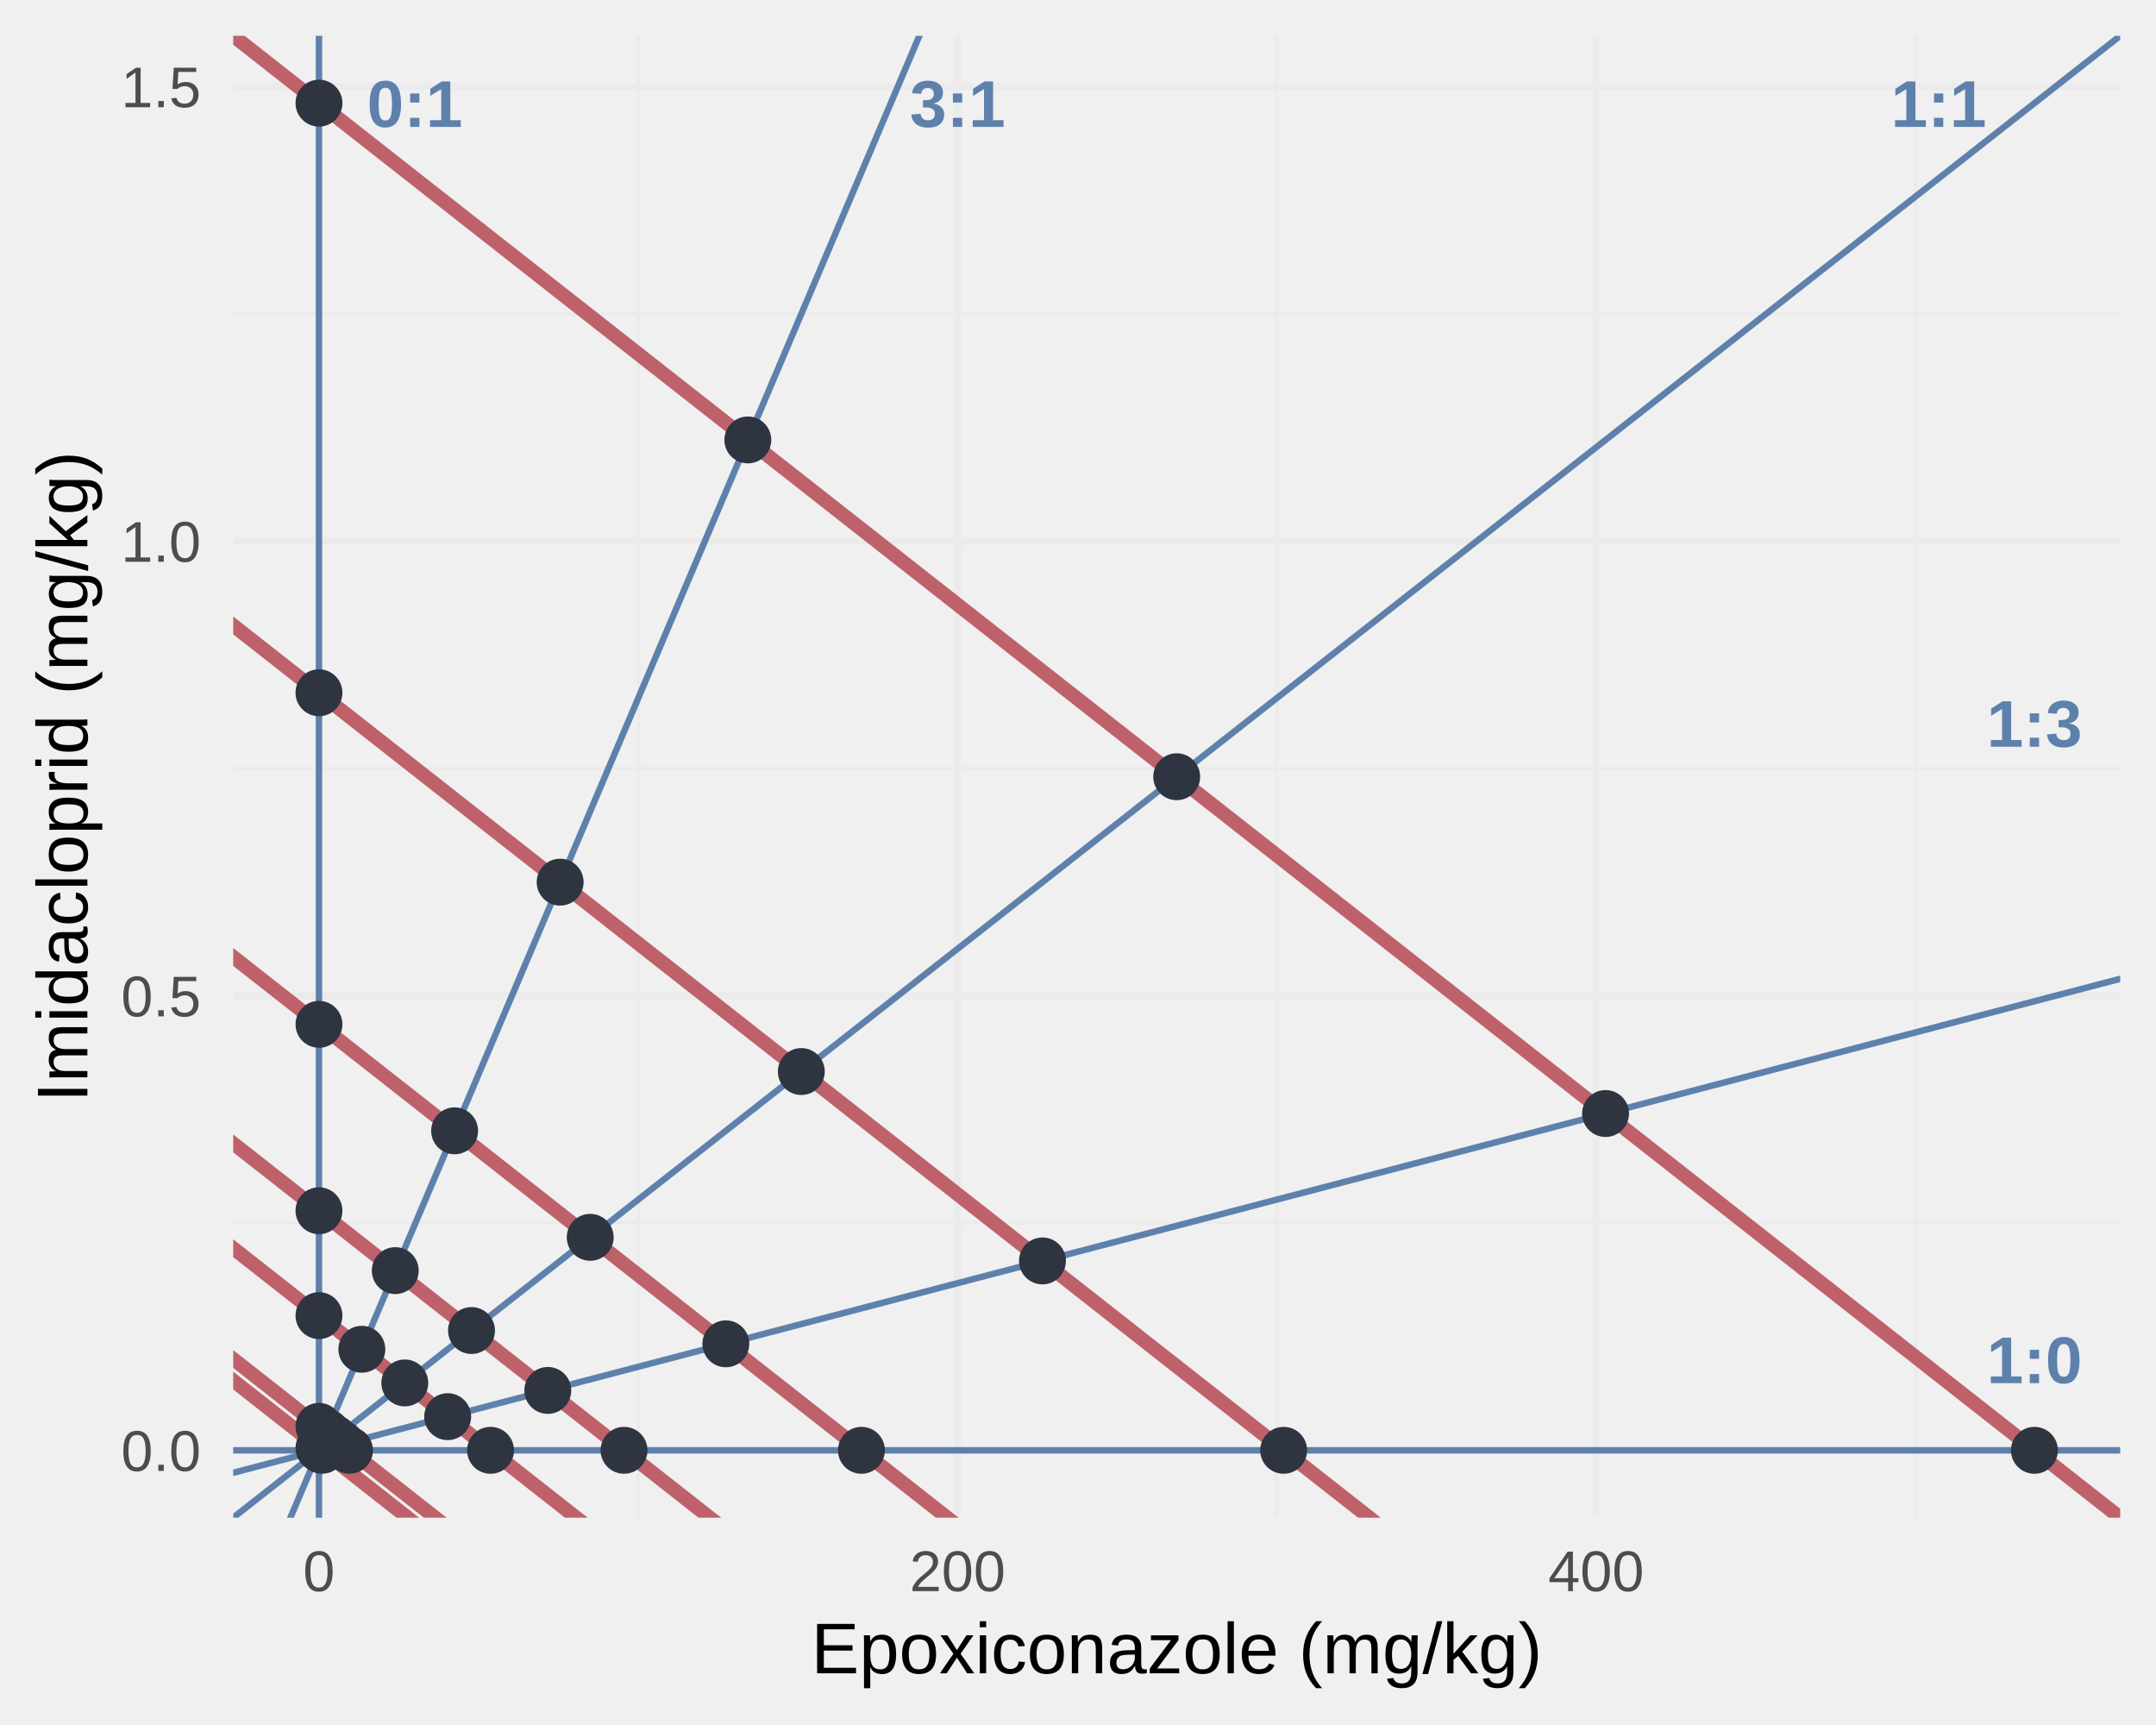
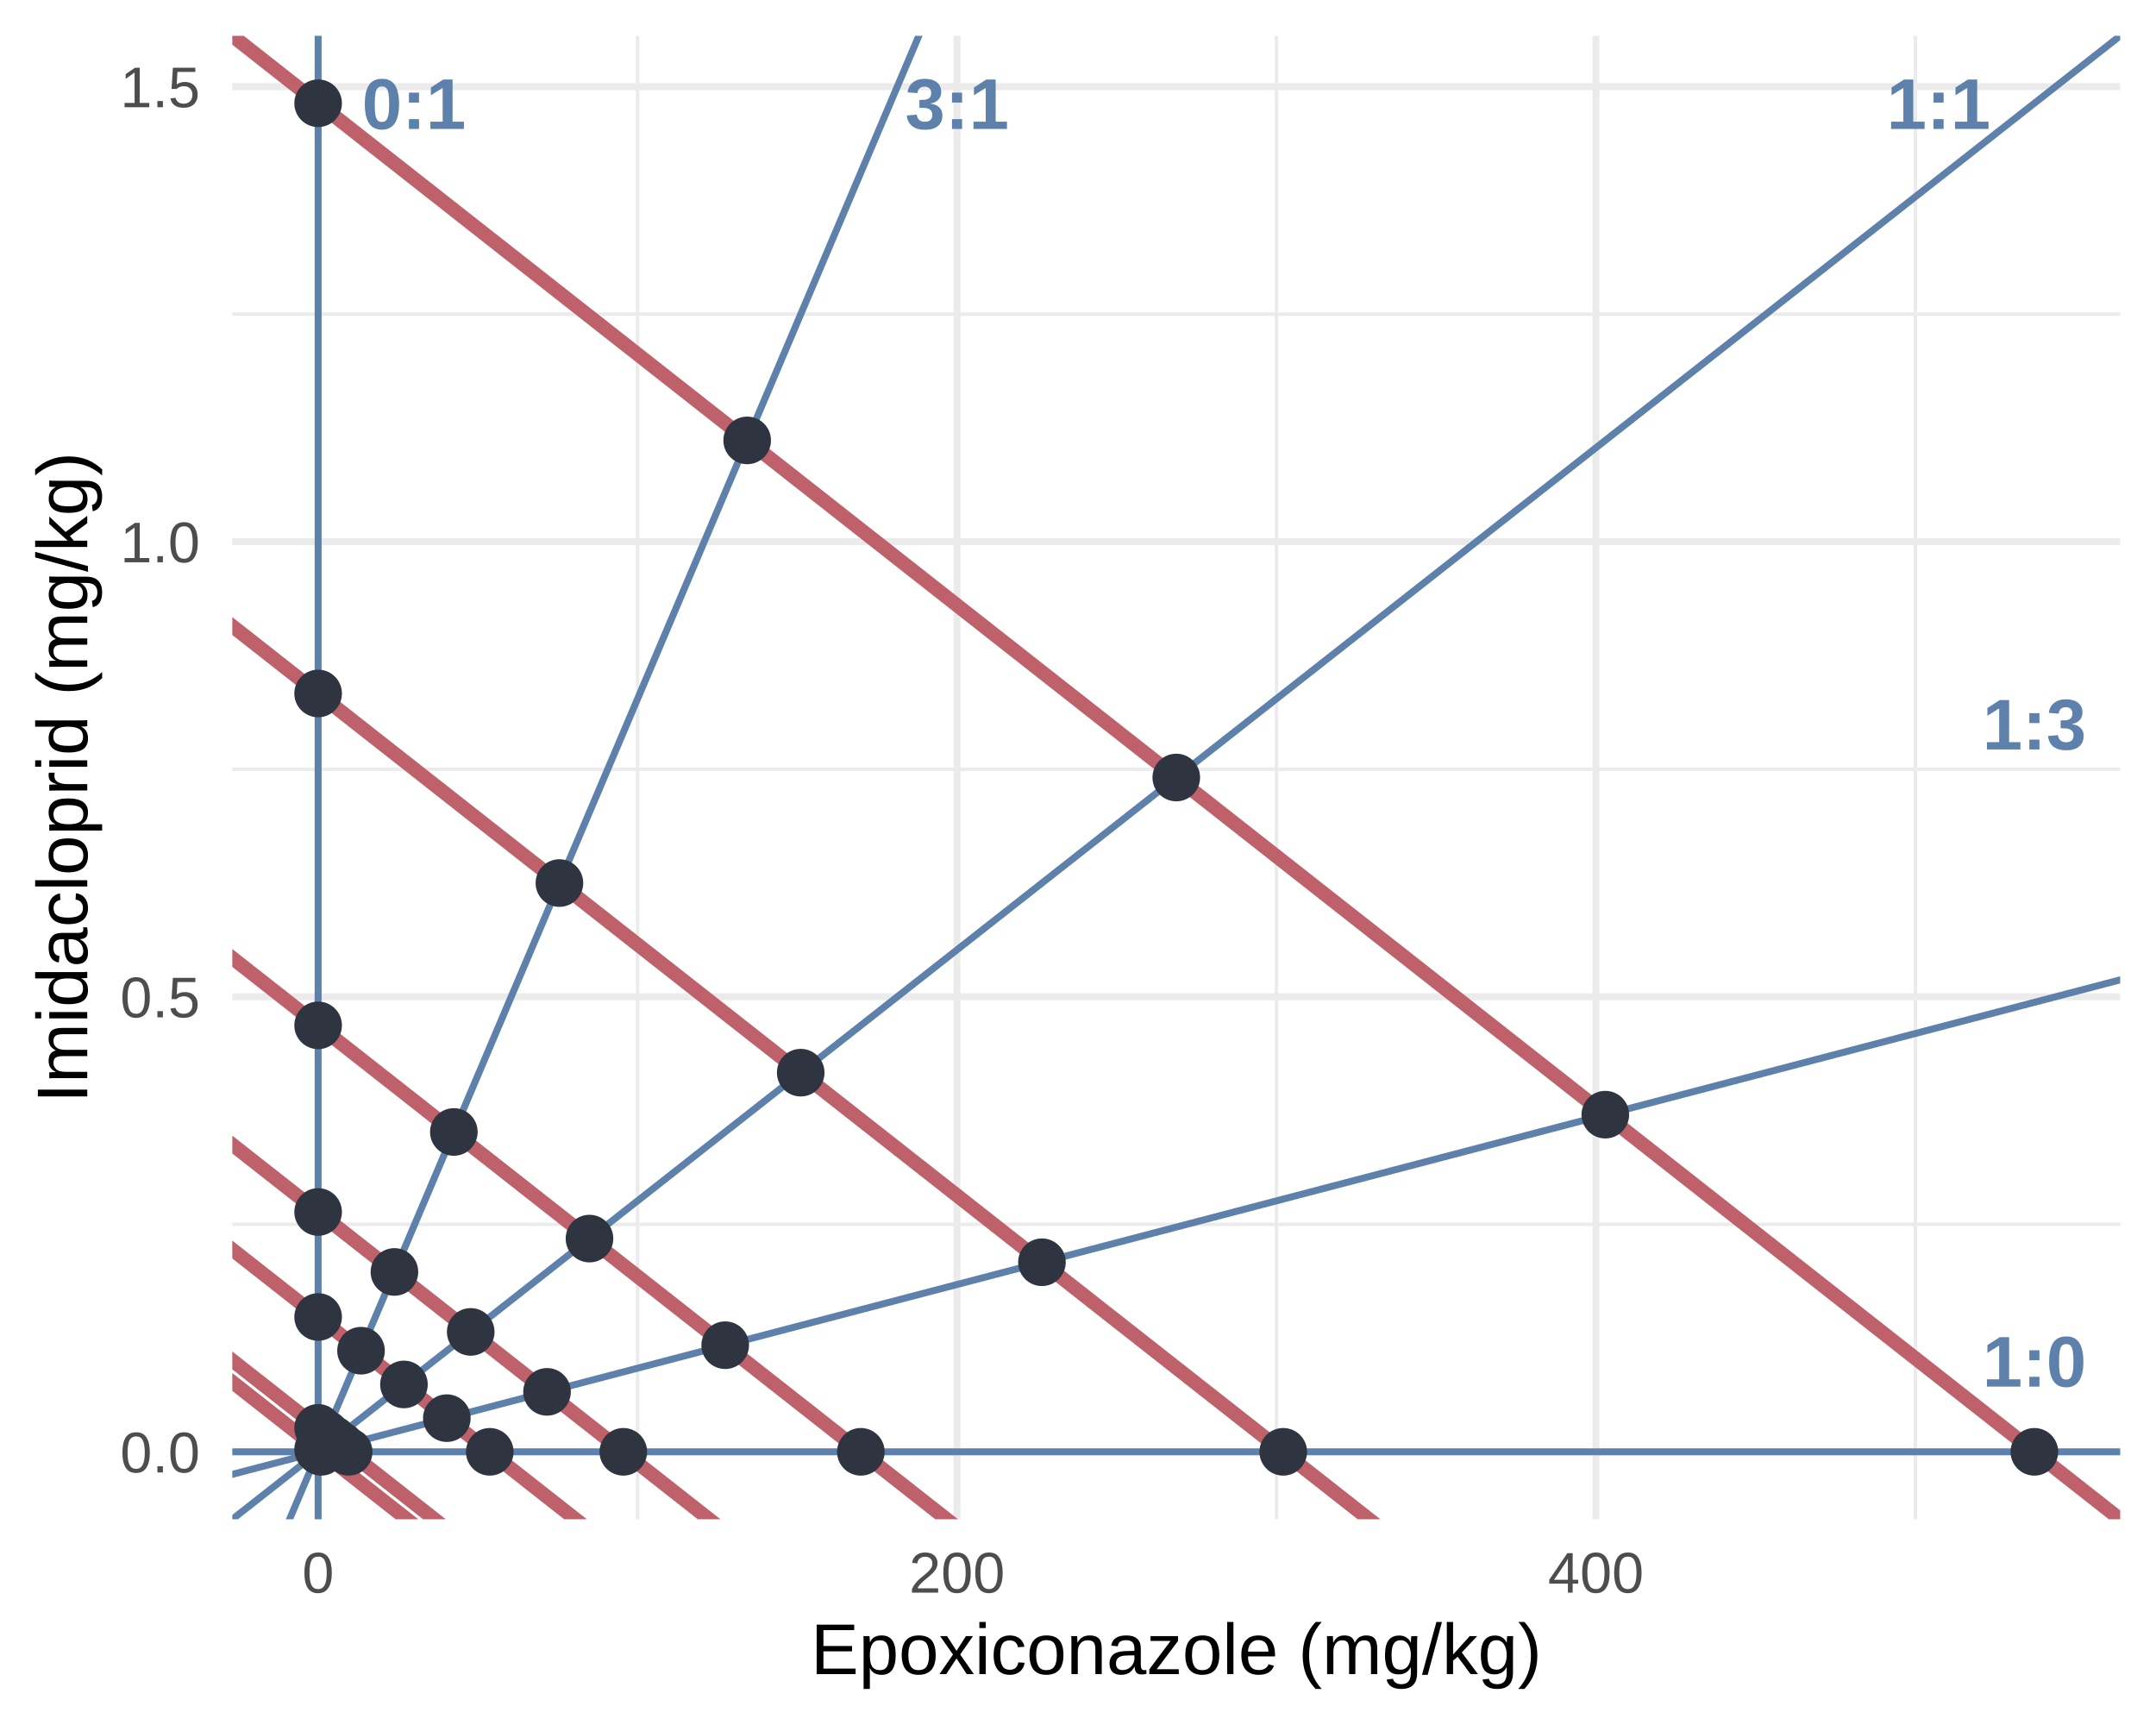
- <svg xmlns="http://www.w3.org/2000/svg" class="svglite" width="360.00pt" height="288.00pt" viewBox="0 0 360.00 288.00">
-   <defs>
-     <style type="text/css">
+ <svg xmlns="http://www.w3.org/2000/svg" width="360.00pt" height="288.00pt" viewBox="0 0 360.00 288.00">
+   <g class="svglite">
+     <defs>
+       <style type="text/css">
    .svglite line, .svglite polyline, .svglite polygon, .svglite path, .svglite rect, .svglite circle {
      fill: none;
      stroke: #000000;
      stroke-linecap: round;
      stroke-linejoin: round;
      stroke-miterlimit: 10.00;
    }
    .svglite text {
      white-space: pre;
    }
+     .svglite g.glyphgroup path {
+       fill: inherit;
+       stroke: none;
+     }
  </style>
-   </defs>
-   <rect width="100%" height="100%" style="stroke: none; fill: none;" />
-   <defs>
-     <clipPath id="cpMC4wMHwzNjAuMDB8MC4wMHwyODguMDA=">
-       <rect x="0.00" y="0.00" width="360.00" height="288.00" />
-     </clipPath>
-   </defs>
-   <g clip-path="url(#cpMC4wMHwzNjAuMDB8MC4wMHwyODguMDA=)">
- </g>
-   <defs>
-     <clipPath id="cpMzguOTR8MzU0LjAyfDUuOTh8MjUzLjM5">
-       <rect x="38.94" y="5.98" width="315.08" height="247.41" />
-     </clipPath>
-   </defs>
-   <g clip-path="url(#cpMzguOTR8MzU0LjAyfDUuOTh8MjUzLjM5)">
-     <polyline points="38.94,204.19 354.02,204.19 " style="stroke-width: 0.58; stroke: #EBEBEB; stroke-linecap: butt;" />
-     <polyline points="38.94,128.30 354.02,128.30 " style="stroke-width: 0.58; stroke: #EBEBEB; stroke-linecap: butt;" />
-     <polyline points="38.94,52.40 354.02,52.40 " style="stroke-width: 0.58; stroke: #EBEBEB; stroke-linecap: butt;" />
-     <polyline points="106.58,253.39 106.58,5.98 " style="stroke-width: 0.58; stroke: #EBEBEB; stroke-linecap: butt;" />
-     <polyline points="213.21,253.39 213.21,5.98 " style="stroke-width: 0.58; stroke: #EBEBEB; stroke-linecap: butt;" />
-     <polyline points="319.84,253.39 319.84,5.98 " style="stroke-width: 0.58; stroke: #EBEBEB; stroke-linecap: butt;" />
-     <polyline points="38.94,242.14 354.02,242.14 " style="stroke-width: 1.16; stroke: #EBEBEB; stroke-linecap: butt;" />
-     <polyline points="38.94,166.25 354.02,166.25 " style="stroke-width: 1.16; stroke: #EBEBEB; stroke-linecap: butt;" />
-     <polyline points="38.94,90.35 354.02,90.35 " style="stroke-width: 1.16; stroke: #EBEBEB; stroke-linecap: butt;" />
-     <polyline points="38.94,14.46 354.02,14.46 " style="stroke-width: 1.16; stroke: #EBEBEB; stroke-linecap: butt;" />
-     <polyline points="53.26,253.39 53.26,5.98 " style="stroke-width: 1.16; stroke: #EBEBEB; stroke-linecap: butt;" />
-     <polyline points="159.89,253.39 159.89,5.98 " style="stroke-width: 1.16; stroke: #EBEBEB; stroke-linecap: butt;" />
-     <polyline points="266.52,253.39 266.52,5.98 " style="stroke-width: 1.16; stroke: #EBEBEB; stroke-linecap: butt;" />
-     <line x1="-276.14" y1="328.36" x2="669.10" y2="80.95" style="stroke-width: 1.07; stroke: #5E81AC; stroke-linecap: butt;" />
-     <line x1="-276.14" y1="1018.10" x2="669.10" y2="-1208.57" style="stroke-width: 1.07; stroke: #5E81AC; stroke-linecap: butt;" />
-     <line x1="-276.14" y1="500.79" x2="669.10" y2="-241.43" style="stroke-width: 1.07; stroke: #5E81AC; stroke-linecap: butt;" />
-     <line x1="-276.14" y1="242.14" x2="669.10" y2="242.14" style="stroke-width: 1.07; stroke: #5E81AC; stroke-linecap: butt;" />
-     <line x1="53.26" y1="253.39" x2="53.26" y2="5.98" style="stroke-width: 1.07; stroke: #5E81AC; stroke-linecap: butt;" />
-     <line x1="-276.14" y1="-241.43" x2="669.10" y2="500.79" style="stroke-width: 2.35; stroke: #BF616A; stroke-linecap: butt;" />
-     <line x1="-276.14" y1="-142.99" x2="669.10" y2="599.23" style="stroke-width: 2.35; stroke: #BF616A; stroke-linecap: butt;" />
-     <line x1="-276.14" y1="-87.64" x2="669.10" y2="654.59" style="stroke-width: 2.35; stroke: #BF616A; stroke-linecap: butt;" />
-     <line x1="-276.14" y1="-56.51" x2="669.10" y2="685.71" style="stroke-width: 2.35; stroke: #BF616A; stroke-linecap: butt;" />
-     <line x1="-276.14" y1="-39.01" x2="669.10" y2="703.22" style="stroke-width: 2.35; stroke: #BF616A; stroke-linecap: butt;" />
-     <line x1="-276.14" y1="-20.51" x2="669.10" y2="721.71" style="stroke-width: 2.35; stroke: #BF616A; stroke-linecap: butt;" />
-     <line x1="-276.14" y1="-16.91" x2="669.10" y2="725.31" style="stroke-width: 2.35; stroke: #BF616A; stroke-linecap: butt;" />
-     <text x="69.26" y="21.19" text-anchor="middle" style="font-size: 11.04px; font-weight: bold;fill: #5E81AC; font-family: &quot;Arial&quot;;" textLength="15.94px" lengthAdjust="spacingAndGlyphs">0:1</text>
-     <text x="159.89" y="21.19" text-anchor="middle" style="font-size: 11.04px; font-weight: bold;fill: #5E81AC; font-family: &quot;Arial&quot;;" textLength="15.94px" lengthAdjust="spacingAndGlyphs">3:1</text>
-     <text x="323.71" y="21.19" text-anchor="middle" style="font-size: 11.04px; font-weight: bold;fill: #5E81AC; font-family: &quot;Arial&quot;;" textLength="15.94px" lengthAdjust="spacingAndGlyphs">1:1</text>
-     <text x="339.70" y="124.68" text-anchor="middle" style="font-size: 11.04px; font-weight: bold;fill: #5E81AC; font-family: &quot;Arial&quot;;" textLength="15.94px" lengthAdjust="spacingAndGlyphs">1:3</text>
-     <text x="339.70" y="230.93" text-anchor="middle" style="font-size: 11.04px; font-weight: bold;fill: #5E81AC; font-family: &quot;Arial&quot;;" textLength="15.94px" lengthAdjust="spacingAndGlyphs">1:0</text>
-     <circle cx="53.26" cy="171.02" r="3.56" style="stroke-width: 0.71; stroke: #2E3440; fill: #2E3440;" />
-     <circle cx="75.91" cy="188.80" r="3.56" style="stroke-width: 0.71; stroke: #2E3440; fill: #2E3440;" />
-     <circle cx="98.55" cy="206.58" r="3.56" style="stroke-width: 0.71; stroke: #2E3440; fill: #2E3440;" />
-     <circle cx="121.20" cy="224.36" r="3.56" style="stroke-width: 0.71; stroke: #2E3440; fill: #2E3440;" />
-     <circle cx="143.84" cy="242.14" r="3.56" style="stroke-width: 0.71; stroke: #2E3440; fill: #2E3440;" />
-     <circle cx="53.26" cy="241.74" r="3.56" style="stroke-width: 0.71; stroke: #2E3440; fill: #2E3440;" />
-     <circle cx="53.39" cy="241.84" r="3.56" style="stroke-width: 0.71; stroke: #2E3440; fill: #2E3440;" />
-     <circle cx="53.52" cy="241.94" r="3.56" style="stroke-width: 0.71; stroke: #2E3440; fill: #2E3440;" />
-     <circle cx="53.65" cy="242.04" r="3.56" style="stroke-width: 0.71; stroke: #2E3440; fill: #2E3440;" />
-     <circle cx="53.77" cy="242.14" r="3.56" style="stroke-width: 0.71; stroke: #2E3440; fill: #2E3440;" />
-     <circle cx="53.26" cy="238.14" r="3.56" style="stroke-width: 0.71; stroke: #2E3440; fill: #2E3440;" />
-     <circle cx="54.54" cy="239.14" r="3.56" style="stroke-width: 0.71; stroke: #2E3440; fill: #2E3440;" />
-     <circle cx="55.81" cy="240.14" r="3.56" style="stroke-width: 0.71; stroke: #2E3440; fill: #2E3440;" />
-     <circle cx="57.08" cy="241.14" r="3.56" style="stroke-width: 0.71; stroke: #2E3440; fill: #2E3440;" />
-     <circle cx="58.36" cy="242.14" r="3.56" style="stroke-width: 0.71; stroke: #2E3440; fill: #2E3440;" />
-     <circle cx="53.26" cy="219.65" r="3.56" style="stroke-width: 0.71; stroke: #2E3440; fill: #2E3440;" />
-     <circle cx="60.42" cy="225.27" r="3.56" style="stroke-width: 0.71; stroke: #2E3440; fill: #2E3440;" />
-     <circle cx="67.59" cy="230.89" r="3.56" style="stroke-width: 0.71; stroke: #2E3440; fill: #2E3440;" />
-     <circle cx="74.75" cy="236.52" r="3.56" style="stroke-width: 0.71; stroke: #2E3440; fill: #2E3440;" />
-     <circle cx="81.91" cy="242.14" r="3.56" style="stroke-width: 0.71; stroke: #2E3440; fill: #2E3440;" />
-     <circle cx="53.26" cy="202.14" r="3.56" style="stroke-width: 0.71; stroke: #2E3440; fill: #2E3440;" />
-     <circle cx="66.00" cy="212.14" r="3.56" style="stroke-width: 0.71; stroke: #2E3440; fill: #2E3440;" />
-     <circle cx="78.73" cy="222.14" r="3.56" style="stroke-width: 0.71; stroke: #2E3440; fill: #2E3440;" />
-     <circle cx="91.47" cy="232.14" r="3.56" style="stroke-width: 0.71; stroke: #2E3440; fill: #2E3440;" />
-     <circle cx="104.20" cy="242.14" r="3.56" style="stroke-width: 0.71; stroke: #2E3440; fill: #2E3440;" />
-     <circle cx="53.26" cy="115.66" r="3.56" style="stroke-width: 0.71; stroke: #2E3440; fill: #2E3440;" />
-     <circle cx="93.53" cy="147.28" r="3.56" style="stroke-width: 0.71; stroke: #2E3440; fill: #2E3440;" />
-     <circle cx="133.80" cy="178.90" r="3.56" style="stroke-width: 0.71; stroke: #2E3440; fill: #2E3440;" />
-     <circle cx="174.07" cy="210.52" r="3.56" style="stroke-width: 0.71; stroke: #2E3440; fill: #2E3440;" />
-     <circle cx="214.34" cy="242.14" r="3.56" style="stroke-width: 0.71; stroke: #2E3440; fill: #2E3440;" />
-     <circle cx="53.26" cy="17.22" r="3.56" style="stroke-width: 0.71; stroke: #2E3440; fill: #2E3440;" />
-     <circle cx="124.87" cy="73.45" r="3.56" style="stroke-width: 0.71; stroke: #2E3440; fill: #2E3440;" />
-     <circle cx="196.48" cy="129.68" r="3.56" style="stroke-width: 0.71; stroke: #2E3440; fill: #2E3440;" />
-     <circle cx="268.09" cy="185.91" r="3.56" style="stroke-width: 0.71; stroke: #2E3440; fill: #2E3440;" />
-     <circle cx="339.70" cy="242.14" r="3.56" style="stroke-width: 0.71; stroke: #2E3440; fill: #2E3440;" />
-   </g>
-   <g clip-path="url(#cpMC4wMHwzNjAuMDB8MC4wMHwyODguMDA=)">
-     <text x="33.56" y="245.58" text-anchor="end" style="font-size: 9.60px;fill: #4D4D4D; font-family: &quot;Arial&quot;;" textLength="13.33px" lengthAdjust="spacingAndGlyphs">0.0</text>
-     <text x="33.56" y="169.69" text-anchor="end" style="font-size: 9.60px;fill: #4D4D4D; font-family: &quot;Arial&quot;;" textLength="13.33px" lengthAdjust="spacingAndGlyphs">0.5</text>
-     <text x="33.56" y="93.79" text-anchor="end" style="font-size: 9.60px;fill: #4D4D4D; font-family: &quot;Arial&quot;;" textLength="13.33px" lengthAdjust="spacingAndGlyphs">1.0</text>
-     <text x="33.56" y="17.90" text-anchor="end" style="font-size: 9.60px;fill: #4D4D4D; font-family: &quot;Arial&quot;;" textLength="13.33px" lengthAdjust="spacingAndGlyphs">1.5</text>
-     <text x="53.26" y="265.65" text-anchor="middle" style="font-size: 9.60px;fill: #4D4D4D; font-family: &quot;Arial&quot;;" textLength="5.34px" lengthAdjust="spacingAndGlyphs">0</text>
-     <text x="159.89" y="265.65" text-anchor="middle" style="font-size: 9.60px;fill: #4D4D4D; font-family: &quot;Arial&quot;;" textLength="16.01px" lengthAdjust="spacingAndGlyphs">200</text>
-     <text x="266.52" y="265.65" text-anchor="middle" style="font-size: 9.60px;fill: #4D4D4D; font-family: &quot;Arial&quot;;" textLength="16.01px" lengthAdjust="spacingAndGlyphs">400</text>
-     <text x="196.48" y="279.37" text-anchor="middle" style="font-size: 12.00px; font-family: &quot;Arial&quot;;" textLength="122.05px" lengthAdjust="spacingAndGlyphs">Epoxiconazole (mg/kg)</text>
-     <text transform="translate(14.59,129.68) rotate(-90)" text-anchor="middle" style="font-size: 12.00px; font-family: &quot;Arial&quot;;" textLength="108.68px" lengthAdjust="spacingAndGlyphs">Imidacloprid (mg/kg)</text>
+     </defs>
+     <rect width="100%" height="100%" style="stroke: none; fill: #FFFFFF;" />
+     <defs>
+       <clipPath id="cpMC4wMHwzNjAuMDB8MC4wMHwyODguMDA=">
+         <rect x="0.00" y="0.00" width="360.00" height="288.00" />
+       </clipPath>
+     </defs>
+     <g clip-path="url(#cpMC4wMHwzNjAuMDB8MC4wMHwyODguMDA=)">
+       <rect x="0.00" y="0.00" width="360.00" height="288.00" style="stroke-width: 1.16; stroke: none; fill: #FFFFFF;" />
+     </g>
+     <defs>
+       <clipPath id="cpMzguNzl8MzU0LjAyfDUuOTh8MjUzLjY1">
+         <rect x="38.79" y="5.98" width="315.23" height="247.67" />
+       </clipPath>
+     </defs>
+     <g clip-path="url(#cpMzguNzl8MzU0LjAyfDUuOTh8MjUzLjY1)">
+       <polyline points="38.79,204.41 354.02,204.41 " style="stroke-width: 0.58; stroke: #EBEBEB; stroke-linecap: butt;" />
+       <polyline points="38.79,128.43 354.02,128.43 " style="stroke-width: 0.58; stroke: #EBEBEB; stroke-linecap: butt;" />
+       <polyline points="38.79,52.45 354.02,52.45 " style="stroke-width: 0.58; stroke: #EBEBEB; stroke-linecap: butt;" />
+       <polyline points="106.46,253.65 106.46,5.98 " style="stroke-width: 0.58; stroke: #EBEBEB; stroke-linecap: butt;" />
+       <polyline points="213.14,253.65 213.14,5.98 " style="stroke-width: 0.58; stroke: #EBEBEB; stroke-linecap: butt;" />
+       <polyline points="319.82,253.65 319.82,5.98 " style="stroke-width: 0.58; stroke: #EBEBEB; stroke-linecap: butt;" />
+       <polyline points="38.79,242.39 354.02,242.39 " style="stroke-width: 1.16; stroke: #EBEBEB; stroke-linecap: butt;" />
+       <polyline points="38.79,166.42 354.02,166.42 " style="stroke-width: 1.16; stroke: #EBEBEB; stroke-linecap: butt;" />
+       <polyline points="38.79,90.44 354.02,90.44 " style="stroke-width: 1.16; stroke: #EBEBEB; stroke-linecap: butt;" />
+       <polyline points="38.79,14.47 354.02,14.47 " style="stroke-width: 1.16; stroke: #EBEBEB; stroke-linecap: butt;" />
+       <polyline points="53.12,253.65 53.12,5.98 " style="stroke-width: 1.16; stroke: #EBEBEB; stroke-linecap: butt;" />
+       <polyline points="159.80,253.65 159.80,5.98 " style="stroke-width: 1.16; stroke: #EBEBEB; stroke-linecap: butt;" />
+       <polyline points="266.48,253.65 266.48,5.98 " style="stroke-width: 1.16; stroke: #EBEBEB; stroke-linecap: butt;" />
+       <line x1="-276.44" y1="328.71" x2="669.25" y2="81.03" style="stroke-width: 1.16; stroke: #5E81AC; stroke-linecap: butt;" />
+       <line x1="-56.73" y1="501.33" x2="258.50" y2="-241.70" style="stroke-width: 1.16; stroke: #5E81AC; stroke-linecap: butt;" />
+       <line x1="-276.44" y1="501.33" x2="669.25" y2="-241.70" style="stroke-width: 1.16; stroke: #5E81AC; stroke-linecap: butt;" />
+       <line x1="-276.44" y1="242.39" x2="669.25" y2="242.39" style="stroke-width: 1.16; stroke: #5E81AC; stroke-linecap: butt;" />
+       <line x1="53.12" y1="253.65" x2="53.12" y2="5.98" style="stroke-width: 1.16; stroke: #5E81AC; stroke-linecap: butt;" />
+       <line x1="-276.44" y1="-241.70" x2="669.25" y2="501.33" style="stroke-width: 2.35; stroke: #BF616A; stroke-linecap: butt;" />
+       <line x1="-276.44" y1="-143.15" x2="543.83" y2="501.33" style="stroke-width: 2.35; stroke: #BF616A; stroke-linecap: butt;" />
+       <line x1="-276.44" y1="-87.74" x2="473.30" y2="501.33" style="stroke-width: 2.35; stroke: #BF616A; stroke-linecap: butt;" />
+       <line x1="-276.44" y1="-56.58" x2="433.64" y2="501.33" style="stroke-width: 2.35; stroke: #BF616A; stroke-linecap: butt;" />
+       <line x1="-276.44" y1="-39.05" x2="411.34" y2="501.33" style="stroke-width: 2.35; stroke: #BF616A; stroke-linecap: butt;" />
+       <line x1="-276.44" y1="-20.54" x2="387.78" y2="501.33" style="stroke-width: 2.35; stroke: #BF616A; stroke-linecap: butt;" />
+       <line x1="-276.44" y1="-16.94" x2="383.19" y2="501.33" style="stroke-width: 2.35; stroke: #BF616A; stroke-linecap: butt;" />
+       <text x="69.12" y="21.53" text-anchor="middle" style="font-size: 12.00px; font-weight: bold;fill: #5E81AC; font-family: &quot;Arial&quot;;" textLength="17.34px" lengthAdjust="spacingAndGlyphs">0:1</text>
+       <text x="159.80" y="21.53" text-anchor="middle" style="font-size: 12.00px; font-weight: bold;fill: #5E81AC; font-family: &quot;Arial&quot;;" textLength="17.34px" lengthAdjust="spacingAndGlyphs">3:1</text>
+       <text x="323.69" y="21.53" text-anchor="middle" style="font-size: 12.00px; font-weight: bold;fill: #5E81AC; font-family: &quot;Arial&quot;;" textLength="17.34px" lengthAdjust="spacingAndGlyphs">1:1</text>
+       <text x="339.69" y="125.13" text-anchor="middle" style="font-size: 12.00px; font-weight: bold;fill: #5E81AC; font-family: &quot;Arial&quot;;" textLength="17.34px" lengthAdjust="spacingAndGlyphs">1:3</text>
+       <text x="339.69" y="231.50" text-anchor="middle" style="font-size: 12.00px; font-weight: bold;fill: #5E81AC; font-family: &quot;Arial&quot;;" textLength="17.34px" lengthAdjust="spacingAndGlyphs">1:0</text>
+       <circle cx="53.12" cy="171.19" r="3.59" style="stroke-width: 0.77; stroke: #2E3440; fill: #2E3440;" />
+       <circle cx="75.78" cy="188.99" r="3.59" style="stroke-width: 0.77; stroke: #2E3440; fill: #2E3440;" />
+       <circle cx="98.43" cy="206.79" r="3.59" style="stroke-width: 0.77; stroke: #2E3440; fill: #2E3440;" />
+       <circle cx="121.09" cy="224.59" r="3.59" style="stroke-width: 0.77; stroke: #2E3440; fill: #2E3440;" />
+       <circle cx="143.74" cy="242.39" r="3.59" style="stroke-width: 0.77; stroke: #2E3440; fill: #2E3440;" />
+       <circle cx="53.12" cy="241.99" r="3.59" style="stroke-width: 0.77; stroke: #2E3440; fill: #2E3440;" />
+       <circle cx="53.25" cy="242.09" r="3.59" style="stroke-width: 0.77; stroke: #2E3440; fill: #2E3440;" />
+       <circle cx="53.37" cy="242.19" r="3.59" style="stroke-width: 0.77; stroke: #2E3440; fill: #2E3440;" />
+       <circle cx="53.50" cy="242.29" r="3.59" style="stroke-width: 0.77; stroke: #2E3440; fill: #2E3440;" />
+       <circle cx="53.63" cy="242.39" r="3.59" style="stroke-width: 0.77; stroke: #2E3440; fill: #2E3440;" />
+       <circle cx="53.12" cy="238.39" r="3.59" style="stroke-width: 0.77; stroke: #2E3440; fill: #2E3440;" />
+       <circle cx="54.39" cy="239.39" r="3.59" style="stroke-width: 0.77; stroke: #2E3440; fill: #2E3440;" />
+       <circle cx="55.67" cy="240.39" r="3.59" style="stroke-width: 0.77; stroke: #2E3440; fill: #2E3440;" />
+       <circle cx="56.94" cy="241.39" r="3.59" style="stroke-width: 0.77; stroke: #2E3440; fill: #2E3440;" />
+       <circle cx="58.22" cy="242.39" r="3.59" style="stroke-width: 0.77; stroke: #2E3440; fill: #2E3440;" />
+       <circle cx="53.12" cy="219.88" r="3.59" style="stroke-width: 0.77; stroke: #2E3440; fill: #2E3440;" />
+       <circle cx="60.28" cy="225.51" r="3.59" style="stroke-width: 0.77; stroke: #2E3440; fill: #2E3440;" />
+       <circle cx="67.45" cy="231.14" r="3.59" style="stroke-width: 0.77; stroke: #2E3440; fill: #2E3440;" />
+       <circle cx="74.61" cy="236.77" r="3.59" style="stroke-width: 0.77; stroke: #2E3440; fill: #2E3440;" />
+       <circle cx="81.78" cy="242.39" r="3.59" style="stroke-width: 0.77; stroke: #2E3440; fill: #2E3440;" />
+       <circle cx="53.12" cy="202.35" r="3.59" style="stroke-width: 0.77; stroke: #2E3440; fill: #2E3440;" />
+       <circle cx="65.86" cy="212.36" r="3.59" style="stroke-width: 0.77; stroke: #2E3440; fill: #2E3440;" />
+       <circle cx="78.60" cy="222.37" r="3.59" style="stroke-width: 0.77; stroke: #2E3440; fill: #2E3440;" />
+       <circle cx="91.34" cy="232.38" r="3.59" style="stroke-width: 0.77; stroke: #2E3440; fill: #2E3440;" />
+       <circle cx="104.08" cy="242.39" r="3.59" style="stroke-width: 0.77; stroke: #2E3440; fill: #2E3440;" />
+       <circle cx="53.12" cy="115.78" r="3.59" style="stroke-width: 0.77; stroke: #2E3440; fill: #2E3440;" />
+       <circle cx="93.41" cy="147.43" r="3.59" style="stroke-width: 0.77; stroke: #2E3440; fill: #2E3440;" />
+       <circle cx="133.70" cy="179.09" r="3.59" style="stroke-width: 0.77; stroke: #2E3440; fill: #2E3440;" />
+       <circle cx="173.98" cy="210.74" r="3.59" style="stroke-width: 0.77; stroke: #2E3440; fill: #2E3440;" />
+       <circle cx="214.27" cy="242.39" r="3.59" style="stroke-width: 0.77; stroke: #2E3440; fill: #2E3440;" />
+       <circle cx="53.12" cy="17.24" r="3.59" style="stroke-width: 0.77; stroke: #2E3440; fill: #2E3440;" />
+       <circle cx="124.76" cy="73.53" r="3.59" style="stroke-width: 0.77; stroke: #2E3440; fill: #2E3440;" />
+       <circle cx="196.41" cy="129.81" r="3.59" style="stroke-width: 0.77; stroke: #2E3440; fill: #2E3440;" />
+       <circle cx="268.05" cy="186.10" r="3.59" style="stroke-width: 0.77; stroke: #2E3440; fill: #2E3440;" />
+       <circle cx="339.69" cy="242.39" r="3.59" style="stroke-width: 0.77; stroke: #2E3440; fill: #2E3440;" />
+     </g>
+     <g clip-path="url(#cpMC4wMHwzNjAuMDB8MC4wMHwyODguMDA=)">
+       <text x="33.41" y="245.83" text-anchor="end" style="font-size: 9.60px;fill: #4D4D4D; font-family: &quot;Arial&quot;;" textLength="13.33px" lengthAdjust="spacingAndGlyphs">0.0</text>
+       <text x="33.41" y="169.85" text-anchor="end" style="font-size: 9.60px;fill: #4D4D4D; font-family: &quot;Arial&quot;;" textLength="13.33px" lengthAdjust="spacingAndGlyphs">0.5</text>
+       <text x="33.41" y="93.88" text-anchor="end" style="font-size: 9.60px;fill: #4D4D4D; font-family: &quot;Arial&quot;;" textLength="13.33px" lengthAdjust="spacingAndGlyphs">1.0</text>
+       <text x="33.41" y="17.90" text-anchor="end" style="font-size: 9.60px;fill: #4D4D4D; font-family: &quot;Arial&quot;;" textLength="13.33px" lengthAdjust="spacingAndGlyphs">1.5</text>
+       <text x="53.12" y="265.90" text-anchor="middle" style="font-size: 9.60px;fill: #4D4D4D; font-family: &quot;Arial&quot;;" textLength="5.33px" lengthAdjust="spacingAndGlyphs">0</text>
+       <text x="159.80" y="265.90" text-anchor="middle" style="font-size: 9.60px;fill: #4D4D4D; font-family: &quot;Arial&quot;;" textLength="15.98px" lengthAdjust="spacingAndGlyphs">200</text>
+       <text x="266.48" y="265.90" text-anchor="middle" style="font-size: 9.60px;fill: #4D4D4D; font-family: &quot;Arial&quot;;" textLength="15.98px" lengthAdjust="spacingAndGlyphs">400</text>
+       <text x="196.41" y="279.50" text-anchor="middle" style="font-size: 12.00px; font-family: &quot;Arial&quot;;" textLength="122.05px" lengthAdjust="spacingAndGlyphs">Epoxiconazole (mg/kg)</text>
+       <text transform="translate(14.57,129.81) rotate(-90)" text-anchor="middle" style="font-size: 12.00px; font-family: &quot;Arial&quot;;" textLength="108.70px" lengthAdjust="spacingAndGlyphs">Imidacloprid (mg/kg)</text>
+     </g>
  </g>
</svg>
